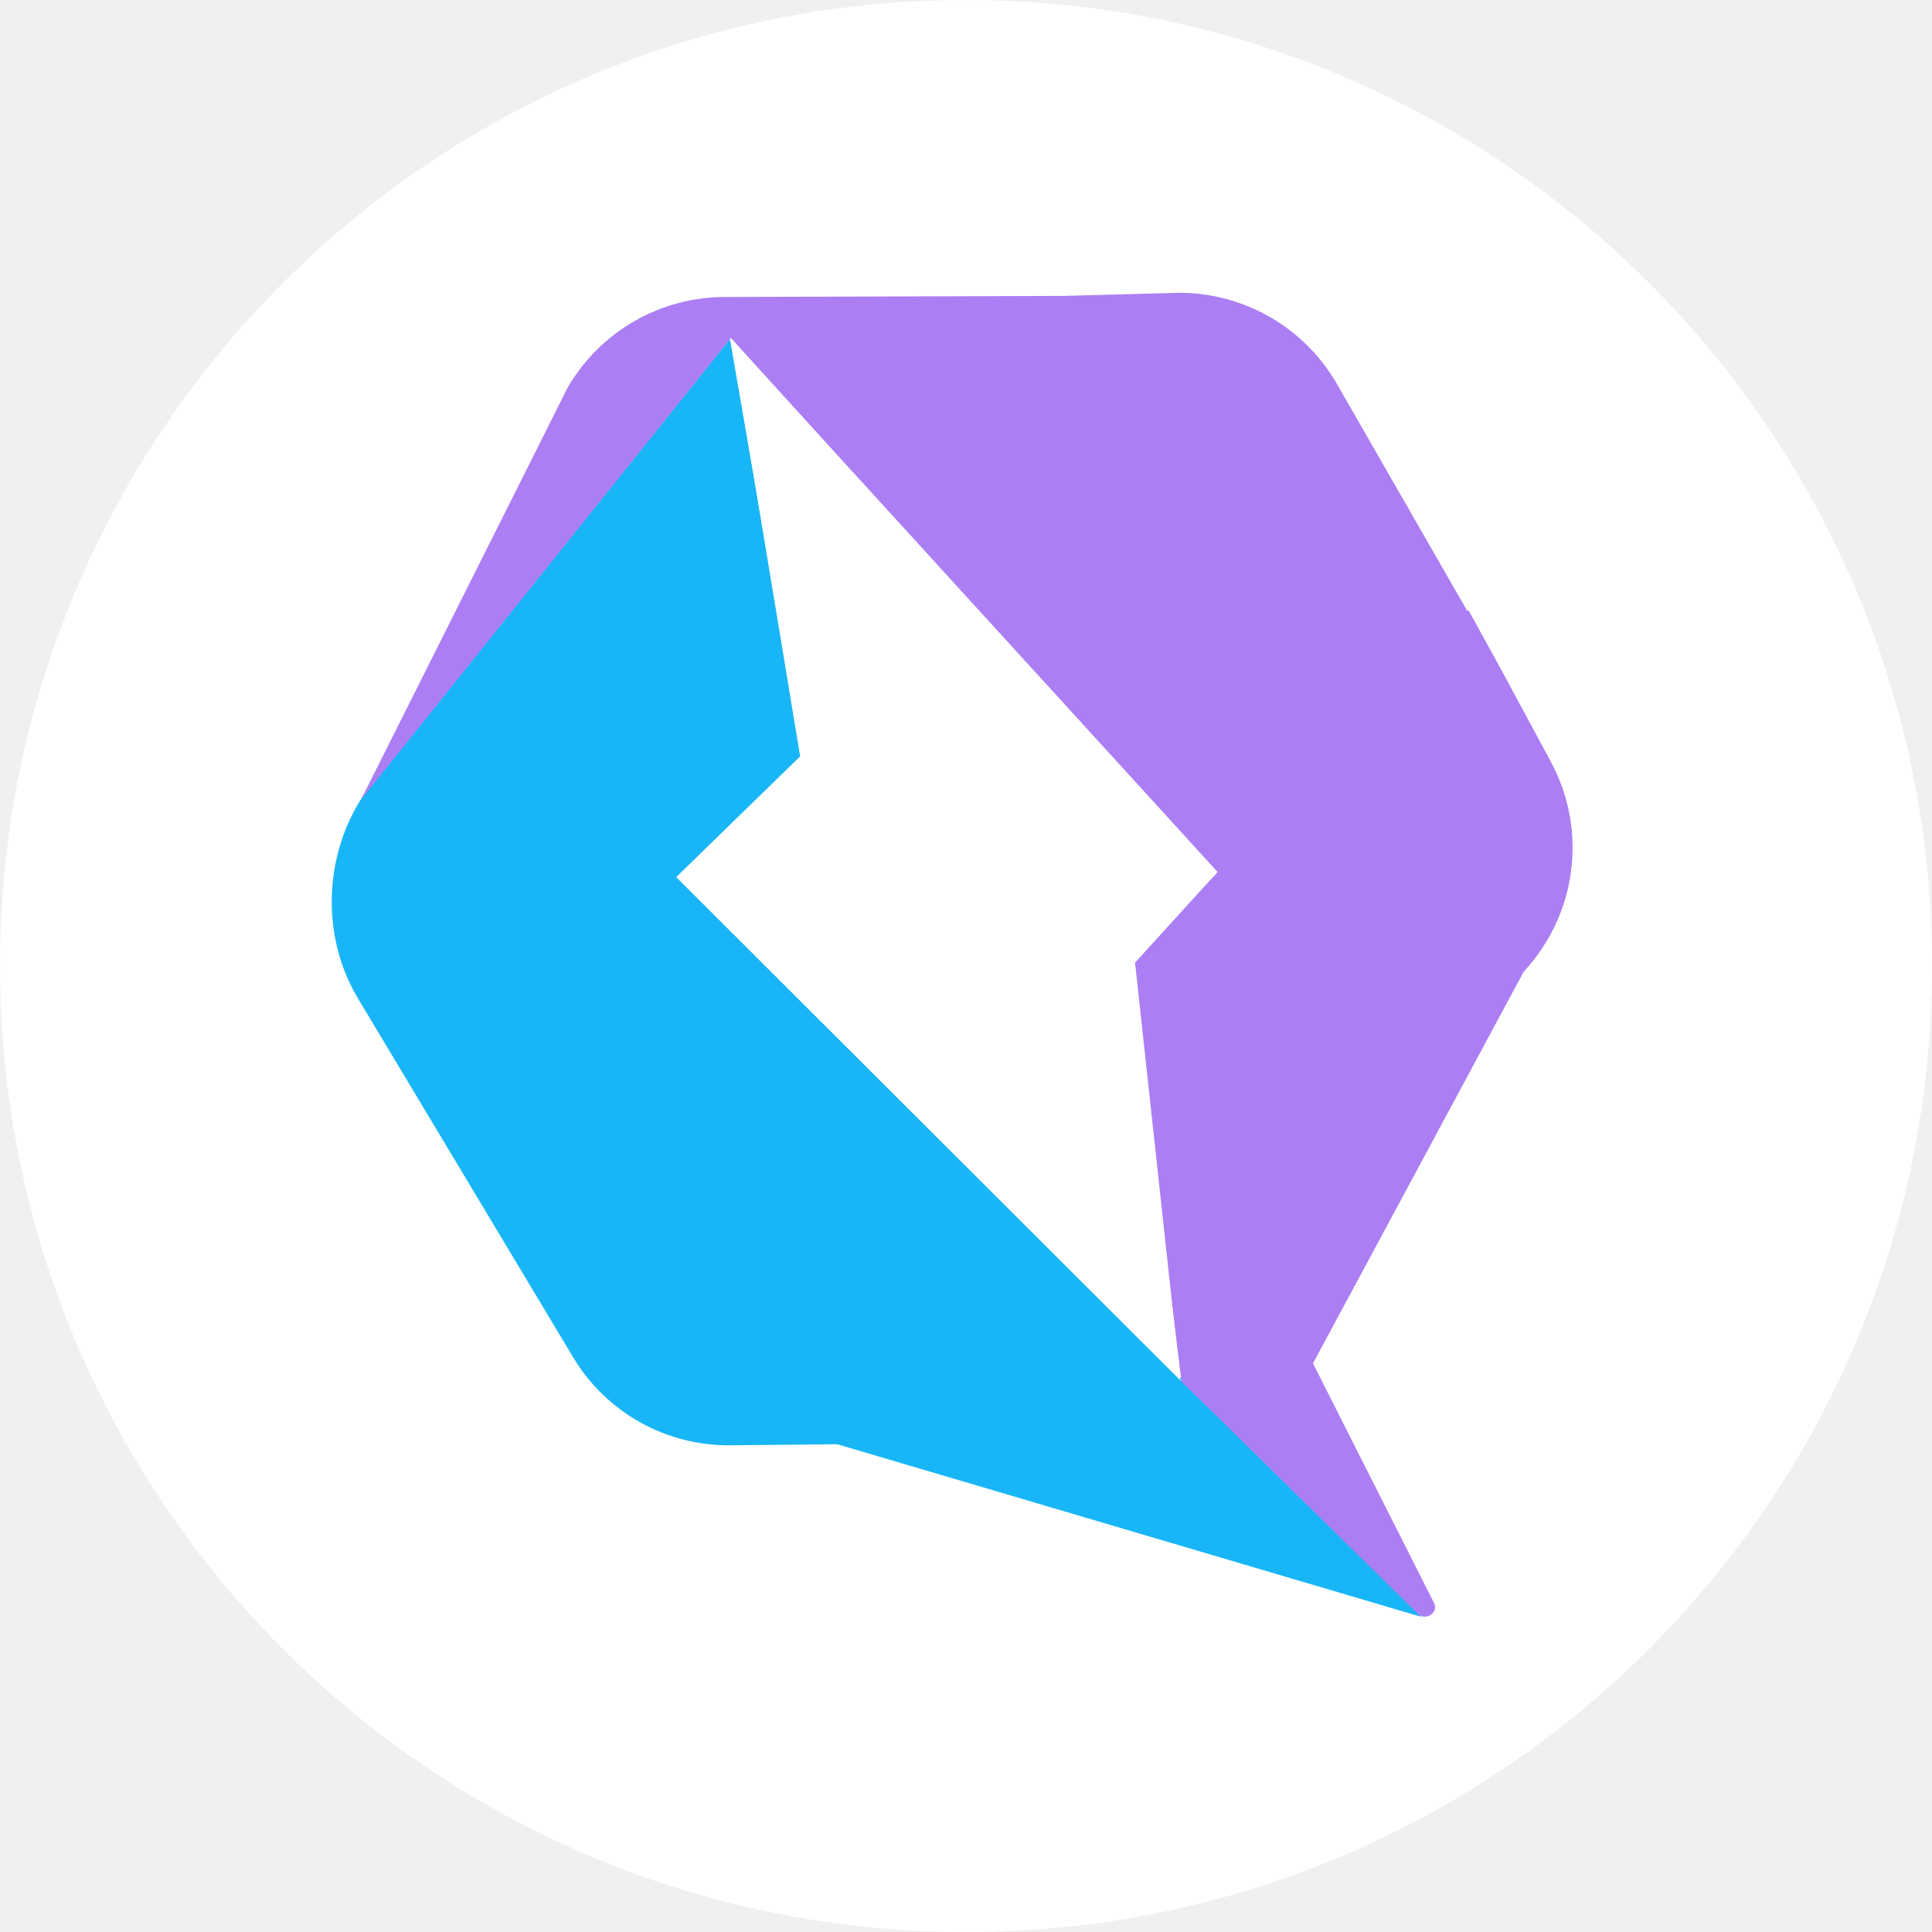
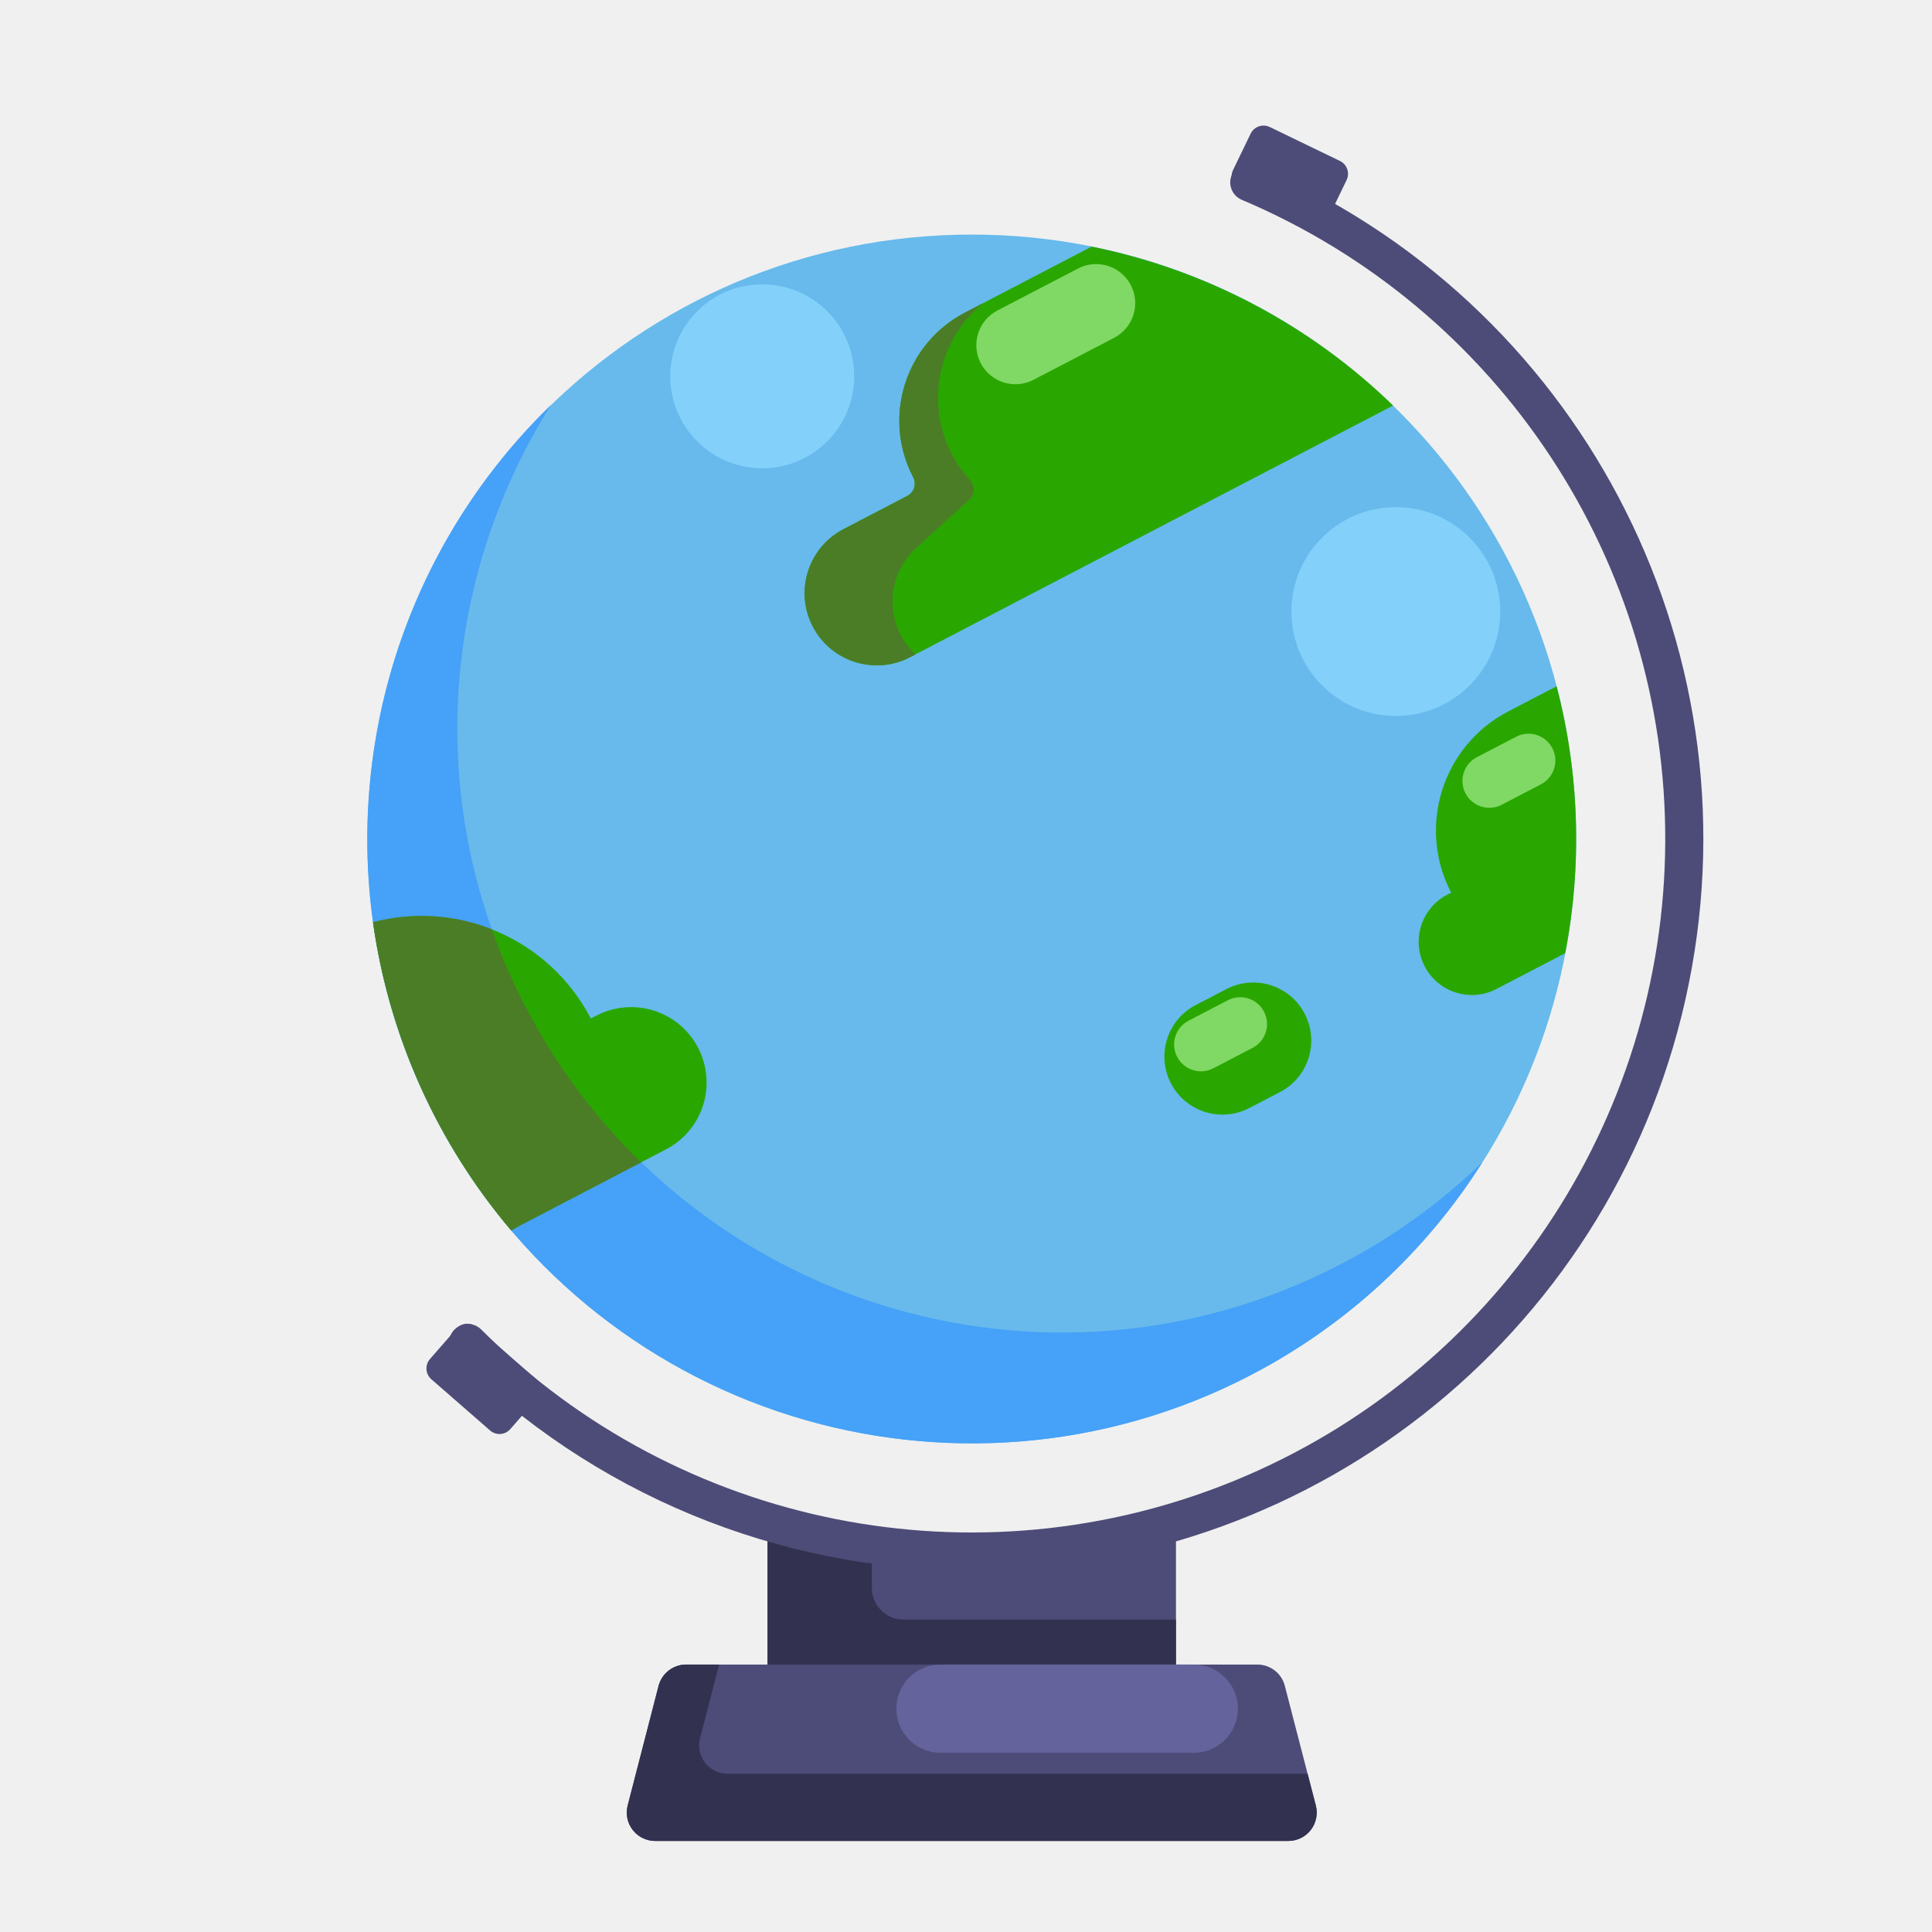
- <svg xmlns="http://www.w3.org/2000/svg" fill="none" viewBox="0 0 500 500">
-   <g clip-path="url(#a)">
-     <circle cx="250" cy="250" r="250" fill="#fff" />
-     <path fill="#18B6F6" d="m367.87 418.45-61.17-61.18-.94.13v-.67L175.7 227.53l32.05-31.13L188.9 87.73 99.56 199.09c-15.22 15.42-18.03 40.51-7.08 59.03l55.83 93.11a46.82 46.82 0 0 0 40.73 22.81l27.65-.27 151.18 44.68Z" />
-     <path fill="#AC7EF4" d="m401.25 196.94-12.29-22.81-6.41-11.67-2.54-4.56-.26.26-33.66-58.63a47.07 47.07 0 0 0-41.27-23.75l-29.51.8-88.01.28a47.07 47.07 0 0 0-40.33 23.34L93.4 207l95.76-119.54L314.7 226.19l-22.3 22.67 13.35 108.54.13-.26v.26h-.26l.26.27 10.42 10.2 50.62 49.78c2.13 2 5.6-.4 4.13-2.96l-31.25-61.85 54.5-101.3 1.73-2c.67-.81 1.33-1.62 1.87-2.42a46.8 46.8 0 0 0 3.34-50.18Z" />
-     <path fill="#fff" d="M315.1 225.65 189.18 87.6l17.9 108.14L175 227l130.5 130.27-11.75-108.14 21.37-23.48Z" />
-   </g>
+ <svg xmlns="http://www.w3.org/2000/svg" data-name="Layer 2" id="Layer_2" viewBox="0 0 2050 2050">
  <defs>
-     <clipPath id="a">
-       <path fill="#fff" d="M0 0h500v500H0z" />
-     </clipPath>
+     <style>.cls-1{fill:#4d4c78;}.cls-2{fill:#323150;}.cls-3{fill:#67baeb;}.cls-4{fill:#46a1f8;}.cls-5{fill:#29a700;}.cls-6{fill:#4b7d27;}.cls-7{fill:#80d964;}.cls-8{fill:#83d0fb;}.cls-9{fill:#64639c;}</style>
  </defs>
+   <path class="cls-1" d="M814.4,1614.8v160.1h433.4V1614.8C1085.8,1657.3,939.2,1662.5,814.4,1614.8Z" />
+   <path class="cls-2" d="M958.7,1718.5a33.6,33.6,0,0,1-33.6-33.6v-42a509.2,509.2,0,0,1-110.7-28.1v160.1h433.4v-56.4Z" />
+   <path class="cls-1" d="M1031.1,1666.3A774.5,774.5,0,0,1,482.3,1439a20,20,0,1,1,28.3-28.3A736.1,736.1,0,1,0,1317.6,212a20,20,0,0,1,15.6-36.9,776.2,776.2,0,0,1-302.1,1491.2Z" />
+   <circle class="cls-3" cx="1031.1" cy="890.2" r="641.3" />
+   <path class="cls-4" d="M1422.9,1341.3c-314.1,163.6-701.4,41.6-865-272.5-109.4-209.9-91.1-452.5,26.8-639.2C386.1,621.9,328.1,928.8,462.4,1186.4c163.6,314.1,550.8,436.1,864.9,272.5A637.7,637.7,0,0,0,1573,1233.2,642.4,642.4,0,0,1,1422.9,1341.3Z" />
+   <path class="cls-5" d="M1158.3,261.7l-134.5,70a129.4,129.4,0,0,0-54.9,174.5h0a14.7,14.7,0,0,1-6.1,19.9L895,561.5a76.6,76.6,0,0,0-32.6,103.3h0a76.6,76.6,0,0,0,103.3,32.5l512.5-267A641.7,641.7,0,0,0,1158.3,261.7Z" />
+   <path class="cls-6" d="M967.1,689.9h0A76.6,76.6,0,0,1,972,581.7l56.5-51.5a14.7,14.7,0,0,0,.8-20.8h-.1a129.5,129.5,0,0,1,8.3-182.8l5.1-4.6-18.8,9.8a129.4,129.4,0,0,0-54.9,174.5h0a14.7,14.7,0,0,1-6.1,19.9L895,561.5a76.6,76.6,0,0,0-32.6,103.3h0a76.6,76.6,0,0,0,103.3,32.5l5.8-3C970,692.9,968.5,691.4,967.1,689.9Z" />
+   <rect class="cls-5" height="123.16" rx="61.6" ry="61.6" transform="translate(-365.2 732.6) rotate(-27.5)" width="160" x="1233.5" y="1050.6" />
+   <rect class="cls-7" height="82.92" rx="41.5" ry="41.5" transform="translate(-32.1 556.4) rotate(-27.5)" width="179.5" x="1030.5" y="302.2" />
+   <rect class="cls-7" height="56.94" rx="28.5" ry="28.5" transform="translate(-360.3 722.5) rotate(-27.5)" width="103.9" x="1243.3" y="1068.5" />
+   <path class="cls-5" d="M740.7,1111.7a80,80,0,0,0-108-34l-5.8,3h0c-44.6-85.5-141.7-125.8-231.1-102.1a646.1,646.1,0,0,0,146.7,327.1l8-4.7,156.1-81.4a79.9,79.9,0,0,0,34.1-107.9Z" />
+   <path class="cls-6" d="M557.9,1068.8a644.9,644.9,0,0,1-36-82.7,201.9,201.9,0,0,0-126.1-7.5,646.1,646.1,0,0,0,146.7,327.1l8-4.7,129.9-67.7A638.3,638.3,0,0,1,557.9,1068.8Z" />
+   <path class="cls-5" d="M1651.7,728.2l-51.4,26.7a142.6,142.6,0,0,0-60.5,192.3h0l-4.1,2.1a56.4,56.4,0,1,0,52.1,100.1l73-38A640.2,640.2,0,0,0,1651.7,728.2Z" />
+   <rect class="cls-7" height="56.94" rx="28.5" ry="28.5" transform="translate(-196.5 832.1) rotate(-27.5)" width="103.9" x="1549.1" y="788.9" />
+   <rect class="cls-1" height="73.2" rx="15.2" ry="15.2" transform="translate(217.3 -577.1) rotate(25.8)" width="113.1" x="1312" y="149.1" />
+   <rect class="cls-1" height="73.2" rx="15.2" ry="15.2" transform="translate(1088.5 23.9) rotate(41.1)" width="113.1" x="455.8" y="1426.3" />
+   <path class="cls-1" d="M1367,1953.4H695.1a30.1,30.1,0,0,1-29.1-37.6l32.8-127a30.3,30.3,0,0,1,29.2-22.6h606.2a30.1,30.1,0,0,1,29.1,22.6l32.9,127A30.1,30.1,0,0,1,1367,1953.4Z" />
+   <path class="cls-2" d="M1387.5,1882.1H772a30.1,30.1,0,0,1-29.2-37.6l20.3-78.3H728a30.3,30.3,0,0,0-29.2,22.6l-32.8,127a30.1,30.1,0,0,0,29.1,37.6H1367a30.1,30.1,0,0,0,29.2-37.6Z" />
+   <circle class="cls-8" cx="808.8" cy="399.3" r="97.6" />
+   <circle class="cls-8" cx="1481.1" cy="648.9" r="110.8" />
+   <rect class="cls-9" height="93.63" rx="46.8" ry="46.8" width="362.4" x="951.1" y="1766.2" />
</svg>
